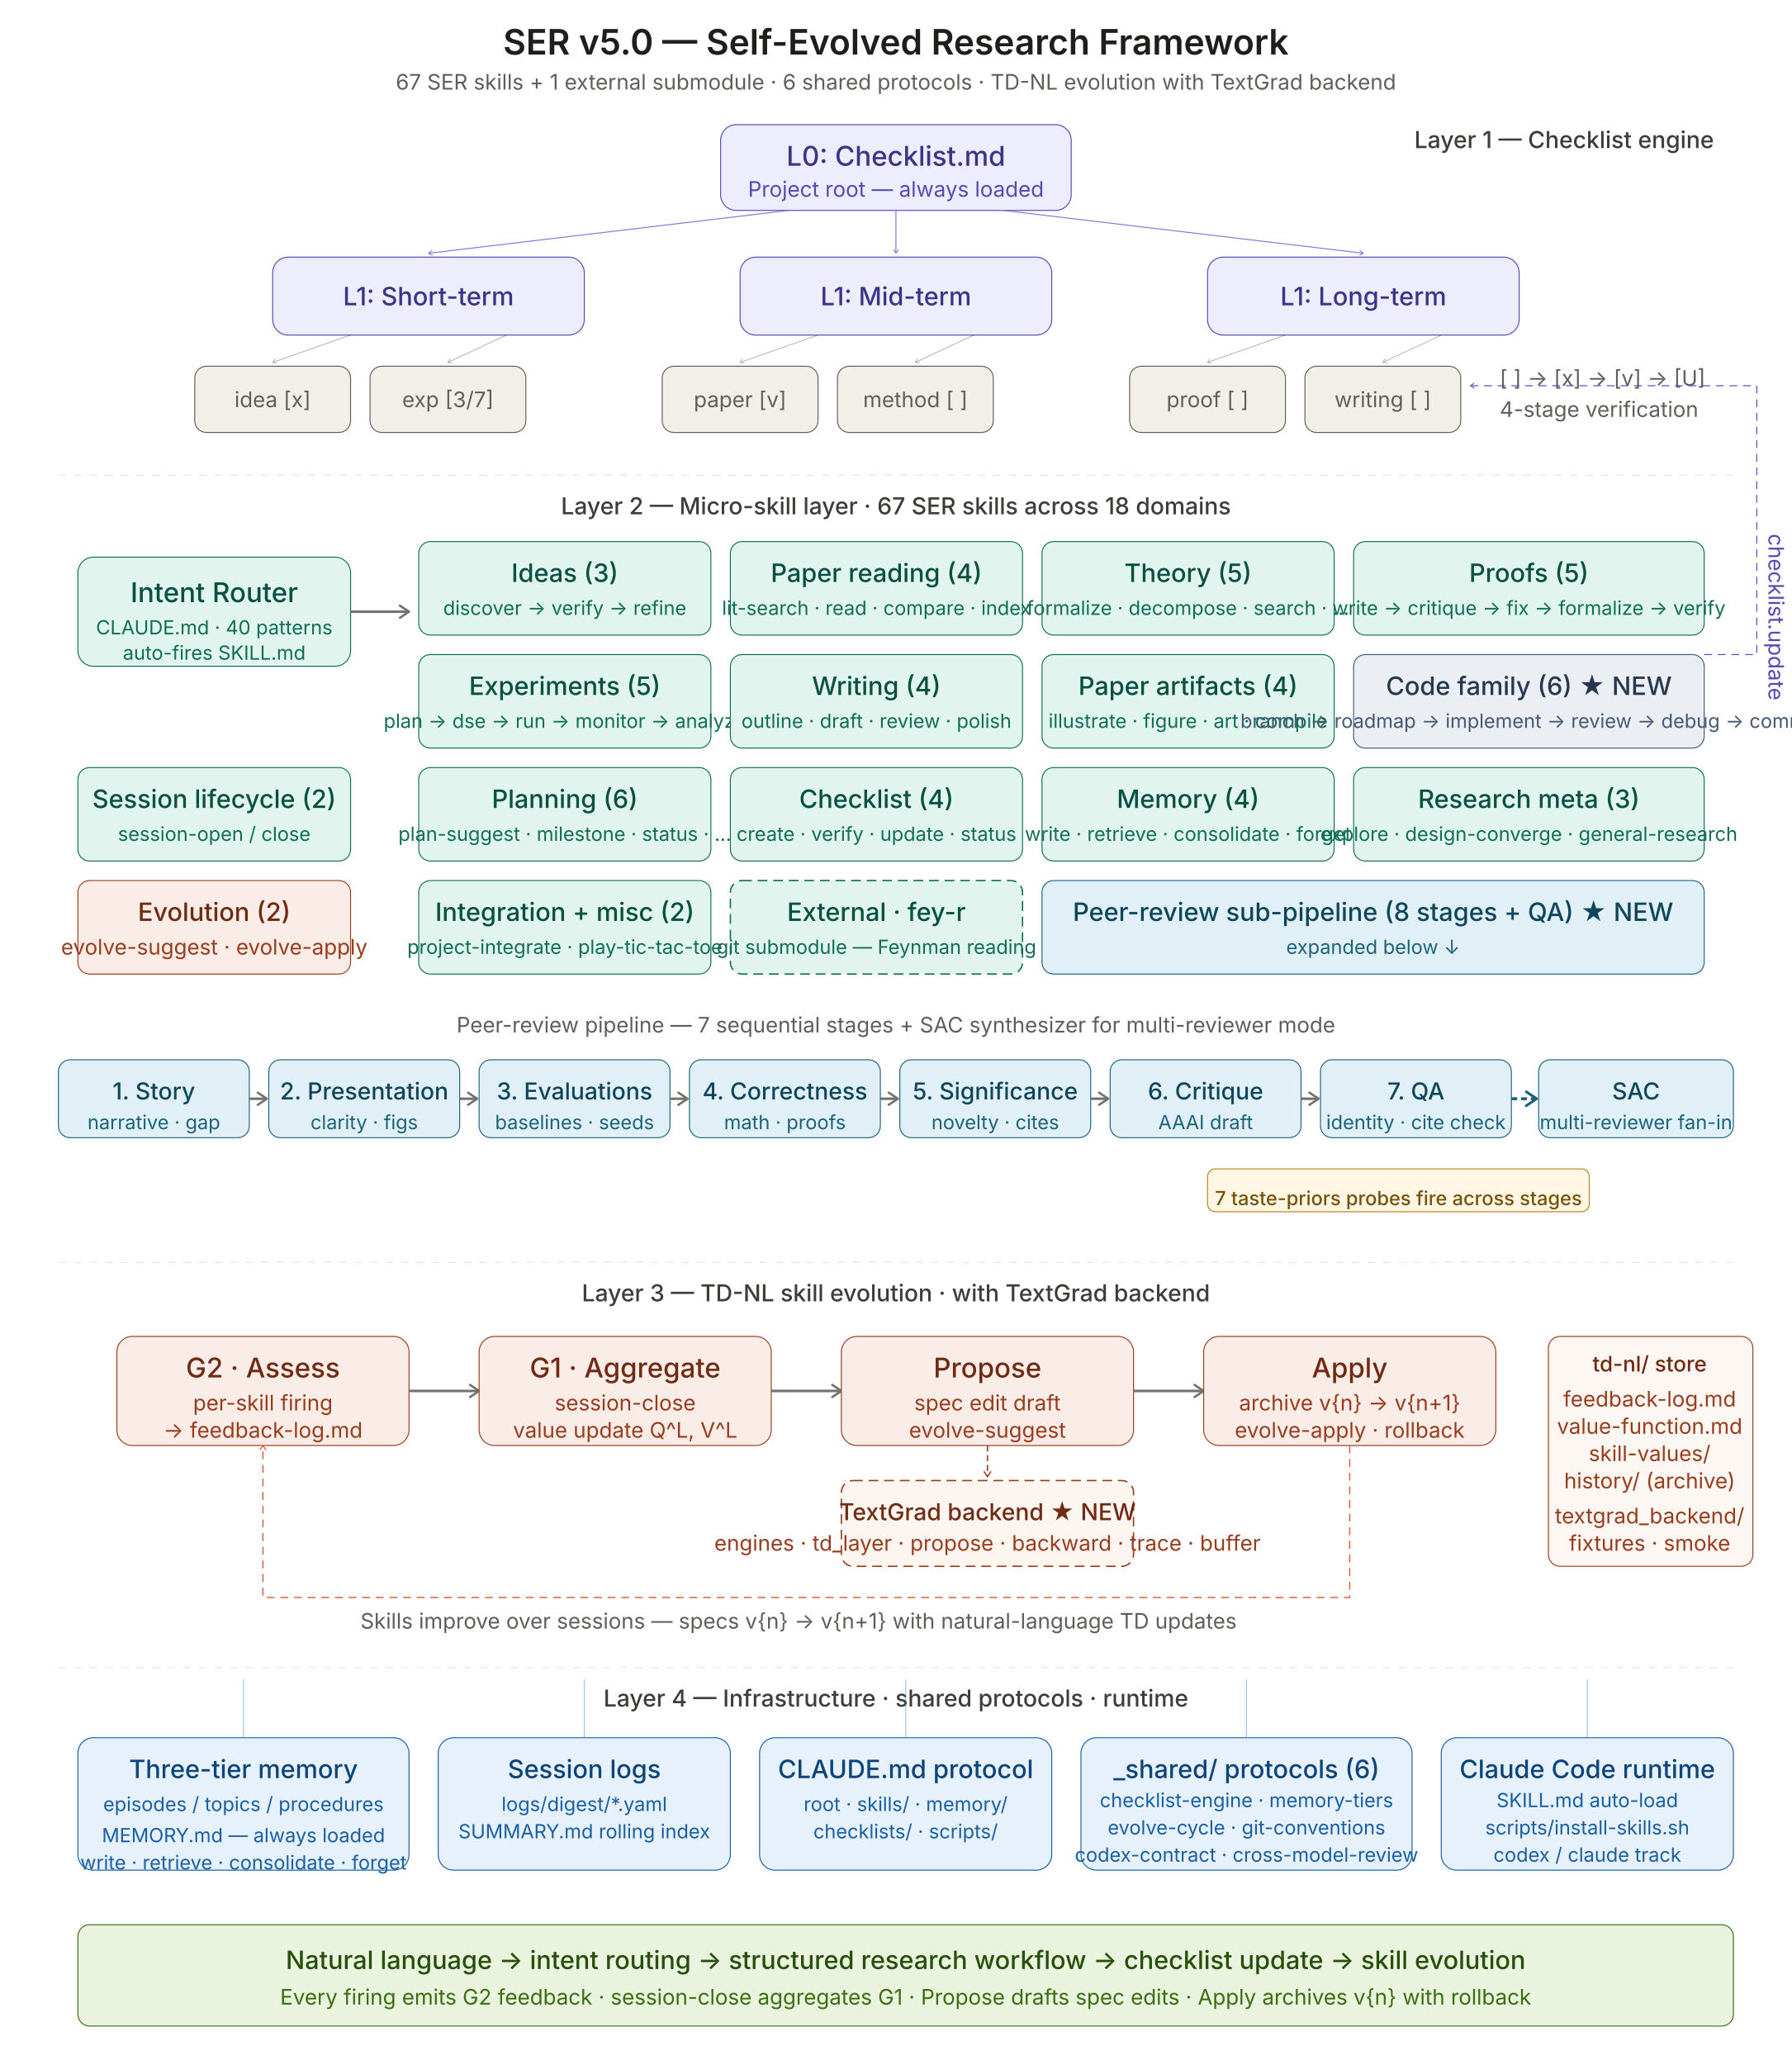
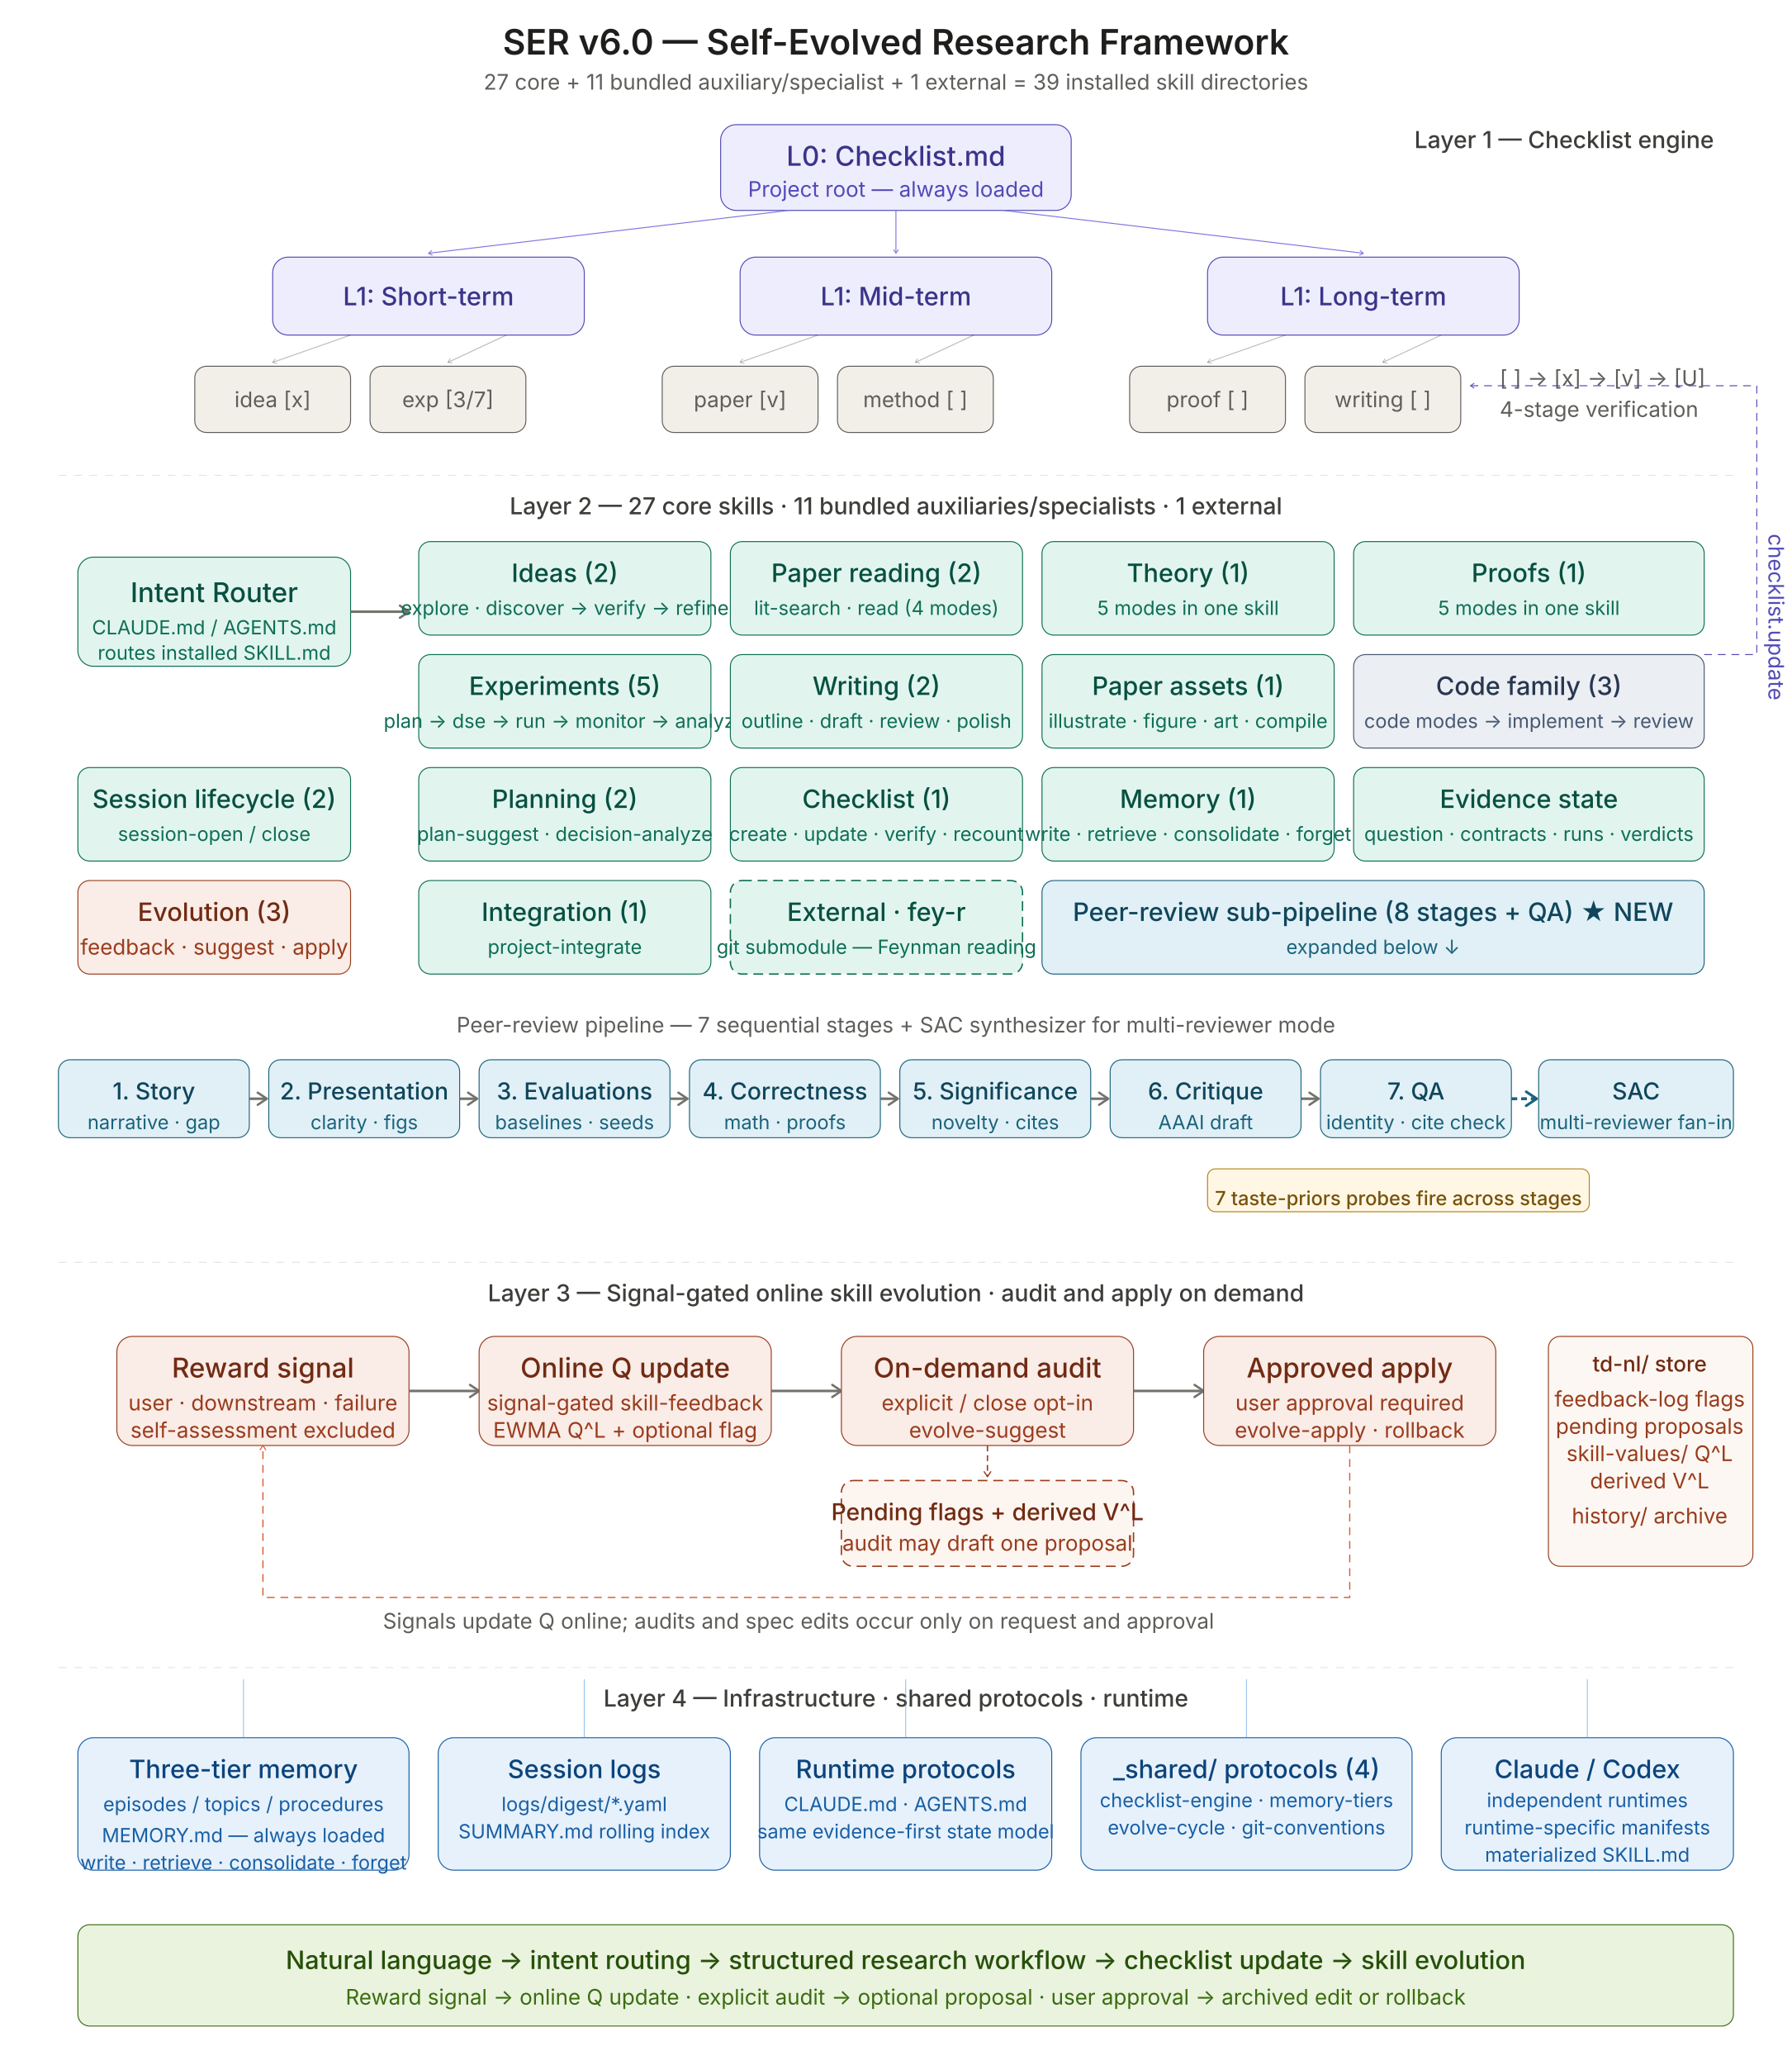
<svg xmlns="http://www.w3.org/2000/svg" width="100%" viewBox="0 0 920 1060">
  <defs>
    <marker id="arrow" viewBox="0 0 10 10" refX="8" refY="5" markerWidth="6" markerHeight="6" orient="auto-start-reverse">
      <path d="M2 1L8 5L2 9" fill="none" stroke="context-stroke" stroke-width="1.5" stroke-linecap="round" stroke-linejoin="round" />
    </marker>
    <style>
      .t-title  { fill:rgb(31, 30, 29);  font-family:'Anthropic Sans', -apple-system, system-ui, sans-serif; font-size:18px; font-weight:600 }
      .t-section{ fill:rgb(61, 61, 58);  font-family:'Anthropic Sans', -apple-system, system-ui, sans-serif; font-size:12px; font-weight:500 }
      .t-annot  { fill:rgb(95, 94, 90);  font-family:'Anthropic Sans', -apple-system, system-ui, sans-serif; font-size:11px; font-weight:400 }
      .t-banner { fill:rgb(39, 80, 10);  font-family:'Anthropic Sans', -apple-system, system-ui, sans-serif; font-size:13px; font-weight:500 }

      .chk-fill { fill:rgb(238, 237, 254); stroke:rgb(83, 74, 183); stroke-width:0.5px }
      .chk-text { fill:rgb(60, 52, 137);   font-family:'Anthropic Sans', -apple-system, system-ui, sans-serif; font-weight:500 }
      .chk-sub  { fill:rgb(83, 74, 183);   font-family:'Anthropic Sans', -apple-system, system-ui, sans-serif; font-size:11px; font-weight:400 }
      .chk-leaf { fill:rgb(241, 239, 232); stroke:rgb(95, 94, 90); stroke-width:0.5px }
      .chk-leaf-text { fill:rgb(95, 94, 90); font-family:'Anthropic Sans', -apple-system, system-ui, sans-serif; font-size:11px }

      .sk-fill  { fill:rgb(225, 245, 238); stroke:rgb(15, 110, 86); stroke-width:0.5px }
      .sk-text  { fill:rgb(8, 80, 65);     font-family:'Anthropic Sans', -apple-system, system-ui, sans-serif; font-weight:500 }
      .sk-sub   { fill:rgb(15, 110, 86);   font-family:'Anthropic Sans', -apple-system, system-ui, sans-serif; font-size:10px; font-weight:400 }

      .pr-fill  { fill:rgb(225, 240, 246); stroke:rgb(27, 99, 124); stroke-width:0.5px }
      .pr-text  { fill:rgb(15, 70, 92);    font-family:'Anthropic Sans', -apple-system, system-ui, sans-serif; font-weight:500 }
      .pr-sub   { fill:rgb(27, 99, 124);   font-family:'Anthropic Sans', -apple-system, system-ui, sans-serif; font-size:10px; font-weight:400 }

      .cd-fill  { fill:rgb(235, 238, 243); stroke:rgb(70, 88, 115); stroke-width:0.5px }
      .cd-text  { fill:rgb(40, 55, 80);    font-family:'Anthropic Sans', -apple-system, system-ui, sans-serif; font-weight:500 }
      .cd-sub   { fill:rgb(70, 88, 115);   font-family:'Anthropic Sans', -apple-system, system-ui, sans-serif; font-size:10px; font-weight:400 }

      .td-fill  { fill:rgb(250, 236, 231); stroke:rgb(153, 60, 29); stroke-width:0.5px }
      .td-text  { fill:rgb(113, 43, 19);   font-family:'Anthropic Sans', -apple-system, system-ui, sans-serif; font-weight:500 }
      .td-sub   { fill:rgb(153, 60, 29);   font-family:'Anthropic Sans', -apple-system, system-ui, sans-serif; font-size:11px; font-weight:400 }

      .inf-fill { fill:rgb(230, 241, 251); stroke:rgb(24, 95, 165); stroke-width:0.5px }
      .inf-text { fill:rgb(12, 68, 124);   font-family:'Anthropic Sans', -apple-system, system-ui, sans-serif; font-weight:500 }
      .inf-sub  { fill:rgb(24, 95, 165);   font-family:'Anthropic Sans', -apple-system, system-ui, sans-serif; font-size:10px; font-weight:400 }

      .divider  { stroke:rgba(31, 30, 29, 0.3); stroke-width:0.5; stroke-dasharray:4 4; opacity:0.4 }
      .arrow-line { stroke:rgb(115, 114, 108); stroke-width:1.3 }
      .loop-line  { stroke:rgb(216, 90, 48);   stroke-width:0.6; stroke-dasharray:4 3 }
      .chk-line   { stroke:rgb(83, 74, 183);   stroke-width:0.5; stroke-dasharray:4 3 }
    </style>
  </defs>
-   <text x="460" y="28" text-anchor="middle" class="t-title">SER v5.0 — Self-Evolved Research Framework</text>
-   <text x="460" y="46" text-anchor="middle" class="t-annot">67 SER skills + 1 external submodule · 6 shared protocols · TD-NL evolution with TextGrad backend</text>
+   <text x="460" y="28" text-anchor="middle" class="t-title">SER v6.0 — Self-Evolved Research Framework</text>
+   <text x="460" y="46" text-anchor="middle" class="t-annot">27 core + 11 bundled auxiliary/specialist + 1 external = 39 installed skill directories</text>
  <text x="880" y="76" text-anchor="end" class="t-section">Layer 1 — Checklist engine</text>
  <rect x="370" y="64" width="180" height="44" rx="8" class="chk-fill" />
  <text x="460" y="80" text-anchor="middle" dominant-baseline="central" class="chk-text" font-size="14">L0: Checklist.md</text>
  <text x="460" y="97" text-anchor="middle" dominant-baseline="central" class="chk-sub">Project root — always loaded</text>
  <rect x="140" y="132" width="160" height="40" rx="8" class="chk-fill" />
  <text x="220" y="152" text-anchor="middle" dominant-baseline="central" class="chk-text" font-size="13">L1: Short-term</text>
  <rect x="380" y="132" width="160" height="40" rx="8" class="chk-fill" />
  <text x="460" y="152" text-anchor="middle" dominant-baseline="central" class="chk-text" font-size="13">L1: Mid-term</text>
  <rect x="620" y="132" width="160" height="40" rx="8" class="chk-fill" />
  <text x="700" y="152" text-anchor="middle" dominant-baseline="central" class="chk-text" font-size="13">L1: Long-term</text>
  <line x1="405" y1="108" x2="220" y2="130" stroke="rgb(127, 119, 221)" stroke-width="0.5" marker-end="url(#arrow)" />
  <line x1="460" y1="108" x2="460" y2="130" stroke="rgb(127, 119, 221)" stroke-width="0.5" marker-end="url(#arrow)" />
  <line x1="515" y1="108" x2="700" y2="130" stroke="rgb(127, 119, 221)" stroke-width="0.5" marker-end="url(#arrow)" />
  <rect x="100" y="188" width="80" height="34" rx="6" class="chk-leaf" />
  <text x="140" y="205" text-anchor="middle" dominant-baseline="central" class="chk-leaf-text">idea [x]</text>
  <rect x="190" y="188" width="80" height="34" rx="6" class="chk-leaf" />
  <text x="230" y="205" text-anchor="middle" dominant-baseline="central" class="chk-leaf-text">exp [3/7]</text>
  <rect x="340" y="188" width="80" height="34" rx="6" class="chk-leaf" />
  <text x="380" y="205" text-anchor="middle" dominant-baseline="central" class="chk-leaf-text">paper [v]</text>
  <rect x="430" y="188" width="80" height="34" rx="6" class="chk-leaf" />
  <text x="470" y="205" text-anchor="middle" dominant-baseline="central" class="chk-leaf-text">method [ ]</text>
  <rect x="580" y="188" width="80" height="34" rx="6" class="chk-leaf" />
  <text x="620" y="205" text-anchor="middle" dominant-baseline="central" class="chk-leaf-text">proof [ ]</text>
  <rect x="670" y="188" width="80" height="34" rx="6" class="chk-leaf" />
  <text x="710" y="205" text-anchor="middle" dominant-baseline="central" class="chk-leaf-text">writing [ ]</text>
  <line x1="180" y1="172" x2="140" y2="186" stroke="rgba(31, 30, 29, 0.3)" stroke-width="0.5" marker-end="url(#arrow)" />
  <line x1="260" y1="172" x2="230" y2="186" stroke="rgba(31, 30, 29, 0.3)" stroke-width="0.5" marker-end="url(#arrow)" />
  <line x1="420" y1="172" x2="380" y2="186" stroke="rgba(31, 30, 29, 0.3)" stroke-width="0.5" marker-end="url(#arrow)" />
  <line x1="500" y1="172" x2="470" y2="186" stroke="rgba(31, 30, 29, 0.3)" stroke-width="0.5" marker-end="url(#arrow)" />
  <line x1="660" y1="172" x2="620" y2="186" stroke="rgba(31, 30, 29, 0.3)" stroke-width="0.5" marker-end="url(#arrow)" />
  <line x1="740" y1="172" x2="710" y2="186" stroke="rgba(31, 30, 29, 0.3)" stroke-width="0.5" marker-end="url(#arrow)" />
  <text x="770" y="198" text-anchor="start" class="t-annot">[ ] → [x] → [v] → [U]</text>
  <text x="770" y="214" text-anchor="start" class="t-annot" font-size="10">4-stage verification</text>
  <line x1="30" y1="244" x2="890" y2="244" class="divider" />
-   <text x="460" y="264" text-anchor="middle" class="t-section">Layer 2 — Micro-skill layer · 67 SER skills across 18 domains</text>
+   <text x="460" y="264" text-anchor="middle" class="t-section">Layer 2 — 27 core skills · 11 bundled auxiliaries/specialists · 1 external</text>
  <rect x="40" y="286" width="140" height="56" rx="8" class="sk-fill" />
  <text x="110" y="304" text-anchor="middle" dominant-baseline="central" class="sk-text" font-size="14">Intent Router</text>
-   <text x="110" y="322" text-anchor="middle" dominant-baseline="central" class="sk-sub">CLAUDE.md · 40 patterns</text>
-   <text x="110" y="335" text-anchor="middle" dominant-baseline="central" class="sk-sub">auto-fires SKILL.md</text>
+   <text x="110" y="322" text-anchor="middle" dominant-baseline="central" class="sk-sub">CLAUDE.md / AGENTS.md</text>
+   <text x="110" y="335" text-anchor="middle" dominant-baseline="central" class="sk-sub">routes installed SKILL.md</text>
  <line x1="180" y1="314" x2="210" y2="314" class="arrow-line" marker-end="url(#arrow)" />
  <rect x="215" y="278" width="150" height="48" rx="6" class="sk-fill" />
-   <text x="290" y="294" text-anchor="middle" dominant-baseline="central" class="sk-text" font-size="13">Ideas  (3)</text>
-   <text x="290" y="312" text-anchor="middle" dominant-baseline="central" class="sk-sub">discover → verify → refine</text>
+   <text x="290" y="294" text-anchor="middle" dominant-baseline="central" class="sk-text" font-size="13">Ideas  (2)</text>
+   <text x="290" y="312" text-anchor="middle" dominant-baseline="central" class="sk-sub">explore · discover → verify → refine</text>
  <rect x="375" y="278" width="150" height="48" rx="6" class="sk-fill" />
-   <text x="450" y="294" text-anchor="middle" dominant-baseline="central" class="sk-text" font-size="13">Paper reading  (4)</text>
-   <text x="450" y="312" text-anchor="middle" dominant-baseline="central" class="sk-sub">lit-search · read · compare · index</text>
+   <text x="450" y="294" text-anchor="middle" dominant-baseline="central" class="sk-text" font-size="13">Paper reading  (2)</text>
+   <text x="450" y="312" text-anchor="middle" dominant-baseline="central" class="sk-sub">lit-search · read (4 modes)</text>
  <rect x="535" y="278" width="150" height="48" rx="6" class="sk-fill" />
-   <text x="610" y="294" text-anchor="middle" dominant-baseline="central" class="sk-text" font-size="13">Theory  (5)</text>
-   <text x="610" y="312" text-anchor="middle" dominant-baseline="central" class="sk-sub">formalize · decompose · search · …</text>
+   <text x="610" y="294" text-anchor="middle" dominant-baseline="central" class="sk-text" font-size="13">Theory  (1)</text>
+   <text x="610" y="312" text-anchor="middle" dominant-baseline="central" class="sk-sub">5 modes in one skill</text>
  <rect x="695" y="278" width="180" height="48" rx="6" class="sk-fill" />
-   <text x="785" y="294" text-anchor="middle" dominant-baseline="central" class="sk-text" font-size="13">Proofs  (5)</text>
-   <text x="785" y="312" text-anchor="middle" dominant-baseline="central" class="sk-sub">write → critique → fix → formalize → verify</text>
+   <text x="785" y="294" text-anchor="middle" dominant-baseline="central" class="sk-text" font-size="13">Proofs  (1)</text>
+   <text x="785" y="312" text-anchor="middle" dominant-baseline="central" class="sk-sub">5 modes in one skill</text>
  <rect x="215" y="336" width="150" height="48" rx="6" class="sk-fill" />
  <text x="290" y="352" text-anchor="middle" dominant-baseline="central" class="sk-text" font-size="13">Experiments  (5)</text>
  <text x="290" y="370" text-anchor="middle" dominant-baseline="central" class="sk-sub">plan → dse → run → monitor → analyze</text>
  <rect x="375" y="336" width="150" height="48" rx="6" class="sk-fill" />
-   <text x="450" y="352" text-anchor="middle" dominant-baseline="central" class="sk-text" font-size="13">Writing  (4)</text>
+   <text x="450" y="352" text-anchor="middle" dominant-baseline="central" class="sk-text" font-size="13">Writing  (2)</text>
  <text x="450" y="370" text-anchor="middle" dominant-baseline="central" class="sk-sub">outline · draft · review · polish</text>
  <rect x="535" y="336" width="150" height="48" rx="6" class="sk-fill" />
-   <text x="610" y="352" text-anchor="middle" dominant-baseline="central" class="sk-text" font-size="13">Paper artifacts  (4)</text>
+   <text x="610" y="352" text-anchor="middle" dominant-baseline="central" class="sk-text" font-size="13">Paper assets  (1)</text>
  <text x="610" y="370" text-anchor="middle" dominant-baseline="central" class="sk-sub">illustrate · figure · art · compile</text>
  <rect x="695" y="336" width="180" height="48" rx="6" class="cd-fill" />
-   <text x="785" y="352" text-anchor="middle" dominant-baseline="central" class="cd-text" font-size="13">Code family  (6)  ★ NEW</text>
-   <text x="785" y="370" text-anchor="middle" dominant-baseline="central" class="cd-sub">branch → roadmap → implement → review → debug → commit</text>
+   <text x="785" y="352" text-anchor="middle" dominant-baseline="central" class="cd-text" font-size="13">Code family  (3)</text>
+   <text x="785" y="370" text-anchor="middle" dominant-baseline="central" class="cd-sub">code modes → implement → review</text>
  <rect x="215" y="394" width="150" height="48" rx="6" class="sk-fill" />
-   <text x="290" y="410" text-anchor="middle" dominant-baseline="central" class="sk-text" font-size="13">Planning  (6)</text>
-   <text x="290" y="428" text-anchor="middle" dominant-baseline="central" class="sk-sub">plan-suggest · milestone · status · …</text>
+   <text x="290" y="410" text-anchor="middle" dominant-baseline="central" class="sk-text" font-size="13">Planning  (2)</text>
+   <text x="290" y="428" text-anchor="middle" dominant-baseline="central" class="sk-sub">plan-suggest · decision-analyze</text>
  <rect x="375" y="394" width="150" height="48" rx="6" class="sk-fill" />
-   <text x="450" y="410" text-anchor="middle" dominant-baseline="central" class="sk-text" font-size="13">Checklist  (4)</text>
-   <text x="450" y="428" text-anchor="middle" dominant-baseline="central" class="sk-sub">create · verify · update · status</text>
+   <text x="450" y="410" text-anchor="middle" dominant-baseline="central" class="sk-text" font-size="13">Checklist  (1)</text>
+   <text x="450" y="428" text-anchor="middle" dominant-baseline="central" class="sk-sub">create · update · verify · recount</text>
  <rect x="535" y="394" width="150" height="48" rx="6" class="sk-fill" />
-   <text x="610" y="410" text-anchor="middle" dominant-baseline="central" class="sk-text" font-size="13">Memory  (4)</text>
+   <text x="610" y="410" text-anchor="middle" dominant-baseline="central" class="sk-text" font-size="13">Memory  (1)</text>
  <text x="610" y="428" text-anchor="middle" dominant-baseline="central" class="sk-sub">write · retrieve · consolidate · forget</text>
  <rect x="695" y="394" width="180" height="48" rx="6" class="sk-fill" />
-   <text x="785" y="410" text-anchor="middle" dominant-baseline="central" class="sk-text" font-size="13">Research meta  (3)</text>
-   <text x="785" y="428" text-anchor="middle" dominant-baseline="central" class="sk-sub">explore · design-converge · general-research</text>
+   <text x="785" y="410" text-anchor="middle" dominant-baseline="central" class="sk-text" font-size="13">Evidence state</text>
+   <text x="785" y="428" text-anchor="middle" dominant-baseline="central" class="sk-sub">question · contracts · runs · verdicts</text>
  <rect x="40" y="394" width="140" height="48" rx="6" class="sk-fill" />
  <text x="110" y="410" text-anchor="middle" dominant-baseline="central" class="sk-text" font-size="13">Session lifecycle  (2)</text>
  <text x="110" y="428" text-anchor="middle" dominant-baseline="central" class="sk-sub">session-open / close</text>
  <rect x="40" y="452" width="140" height="48" rx="6" class="td-fill" />
-   <text x="110" y="468" text-anchor="middle" dominant-baseline="central" class="td-text" font-size="13">Evolution  (2)</text>
-   <text x="110" y="486" text-anchor="middle" dominant-baseline="central" class="td-sub">evolve-suggest · evolve-apply</text>
+   <text x="110" y="468" text-anchor="middle" dominant-baseline="central" class="td-text" font-size="13">Evolution  (3)</text>
+   <text x="110" y="486" text-anchor="middle" dominant-baseline="central" class="td-sub">feedback · suggest · apply</text>
  <rect x="215" y="452" width="150" height="48" rx="6" class="sk-fill" />
-   <text x="290" y="468" text-anchor="middle" dominant-baseline="central" class="sk-text" font-size="13">Integration + misc  (2)</text>
-   <text x="290" y="486" text-anchor="middle" dominant-baseline="central" class="sk-sub">project-integrate · play-tic-tac-toe</text>
+   <text x="290" y="468" text-anchor="middle" dominant-baseline="central" class="sk-text" font-size="13">Integration  (1)</text>
+   <text x="290" y="486" text-anchor="middle" dominant-baseline="central" class="sk-sub">project-integrate</text>
  <rect x="375" y="452" width="150" height="48" rx="6" fill="rgb(225, 245, 238)" stroke="rgb(15, 110, 86)" stroke-width="0.7" stroke-dasharray="5 3" />
  <text x="450" y="468" text-anchor="middle" dominant-baseline="central" class="sk-text" font-size="13">External · fey-r</text>
  <text x="450" y="486" text-anchor="middle" dominant-baseline="central" class="sk-sub">git submodule — Feynman reading</text>
  <rect x="535" y="452" width="340" height="48" rx="6" class="pr-fill" />
  <text x="705" y="468" text-anchor="middle" dominant-baseline="central" class="pr-text" font-size="13">Peer-review sub-pipeline  (8 stages + QA)  ★ NEW</text>
  <text x="705" y="486" text-anchor="middle" dominant-baseline="central" class="pr-sub">expanded below ↓</text>
  <path d="M875 336 L902 336 L902 198 L755 198" fill="none" class="chk-line" marker-end="url(#arrow)" />
  <text x="908" y="274" text-anchor="start" transform="rotate(90, 908, 274)" class="chk-sub" font-size="10">checklist.update</text>
  <text x="460" y="530" text-anchor="middle" class="t-annot" font-size="11">Peer-review pipeline — 7 sequential stages + SAC synthesizer for multi-reviewer mode</text>
  <g>
    <rect x="30" y="544" width="98" height="40" rx="6" class="pr-fill" />
    <text x="79" y="560" text-anchor="middle" dominant-baseline="central" class="pr-text" font-size="12">1. Story</text>
    <text x="79" y="576" text-anchor="middle" dominant-baseline="central" class="pr-sub">narrative · gap</text>
    <rect x="138" y="544" width="98" height="40" rx="6" class="pr-fill" />
    <text x="187" y="560" text-anchor="middle" dominant-baseline="central" class="pr-text" font-size="12">2. Presentation</text>
    <text x="187" y="576" text-anchor="middle" dominant-baseline="central" class="pr-sub">clarity · figs</text>
    <rect x="246" y="544" width="98" height="40" rx="6" class="pr-fill" />
    <text x="295" y="560" text-anchor="middle" dominant-baseline="central" class="pr-text" font-size="12">3. Evaluations</text>
    <text x="295" y="576" text-anchor="middle" dominant-baseline="central" class="pr-sub">baselines · seeds</text>
    <rect x="354" y="544" width="98" height="40" rx="6" class="pr-fill" />
    <text x="403" y="560" text-anchor="middle" dominant-baseline="central" class="pr-text" font-size="12">4. Correctness</text>
    <text x="403" y="576" text-anchor="middle" dominant-baseline="central" class="pr-sub">math · proofs</text>
    <rect x="462" y="544" width="98" height="40" rx="6" class="pr-fill" />
    <text x="511" y="560" text-anchor="middle" dominant-baseline="central" class="pr-text" font-size="12">5. Significance</text>
    <text x="511" y="576" text-anchor="middle" dominant-baseline="central" class="pr-sub">novelty · cites</text>
    <rect x="570" y="544" width="98" height="40" rx="6" class="pr-fill" />
    <text x="619" y="560" text-anchor="middle" dominant-baseline="central" class="pr-text" font-size="12">6. Critique</text>
    <text x="619" y="576" text-anchor="middle" dominant-baseline="central" class="pr-sub">AAAI draft</text>
    <rect x="678" y="544" width="98" height="40" rx="6" class="pr-fill" />
    <text x="727" y="560" text-anchor="middle" dominant-baseline="central" class="pr-text" font-size="12">7. QA</text>
    <text x="727" y="576" text-anchor="middle" dominant-baseline="central" class="pr-sub">identity · cite check</text>
    <line x1="128" y1="564" x2="137" y2="564" class="arrow-line" marker-end="url(#arrow)" />
    <line x1="236" y1="564" x2="245" y2="564" class="arrow-line" marker-end="url(#arrow)" />
    <line x1="344" y1="564" x2="353" y2="564" class="arrow-line" marker-end="url(#arrow)" />
    <line x1="452" y1="564" x2="461" y2="564" class="arrow-line" marker-end="url(#arrow)" />
    <line x1="560" y1="564" x2="569" y2="564" class="arrow-line" marker-end="url(#arrow)" />
    <line x1="668" y1="564" x2="677" y2="564" class="arrow-line" marker-end="url(#arrow)" />
    <rect x="790" y="544" width="100" height="40" rx="6" class="pr-fill" />
    <text x="840" y="560" text-anchor="middle" dominant-baseline="central" class="pr-text" font-size="12">SAC</text>
    <text x="840" y="576" text-anchor="middle" dominant-baseline="central" class="pr-sub">multi-reviewer fan-in</text>
    <line x1="776" y1="564" x2="789" y2="564" stroke="rgb(27, 99, 124)" stroke-width="1.5" stroke-dasharray="3 2" marker-end="url(#arrow)" />
    <rect x="620" y="600" width="196" height="22" rx="4" fill="rgb(255, 247, 228)" stroke="rgb(181, 130, 25)" stroke-width="0.5" />
    <text x="718" y="615" text-anchor="middle" dominant-baseline="central" fill="rgb(120, 82, 12)" font-family="'Anthropic Sans', -apple-system, system-ui, sans-serif" font-size="10" font-weight="500">7 taste-priors probes fire across stages</text>
  </g>
  <line x1="30" y1="648" x2="890" y2="648" class="divider" />
-   <text x="460" y="668" text-anchor="middle" class="t-section">Layer 3 — TD-NL skill evolution · with TextGrad backend</text>
+   <text x="460" y="668" text-anchor="middle" class="t-section">Layer 3 — Signal-gated online skill evolution · audit and apply on demand</text>
  <rect x="60" y="686" width="150" height="56" rx="8" class="td-fill" />
-   <text x="135" y="702" text-anchor="middle" dominant-baseline="central" class="td-text" font-size="14">G2 · Assess</text>
-   <text x="135" y="720" text-anchor="middle" dominant-baseline="central" class="td-sub">per-skill firing</text>
-   <text x="135" y="734" text-anchor="middle" dominant-baseline="central" class="td-sub">→ feedback-log.md</text>
+   <text x="135" y="702" text-anchor="middle" dominant-baseline="central" class="td-text" font-size="14">Reward signal</text>
+   <text x="135" y="720" text-anchor="middle" dominant-baseline="central" class="td-sub">user · downstream · failure</text>
+   <text x="135" y="734" text-anchor="middle" dominant-baseline="central" class="td-sub">self-assessment excluded</text>
  <line x1="210" y1="714" x2="246" y2="714" class="arrow-line" marker-end="url(#arrow)" />
  <rect x="246" y="686" width="150" height="56" rx="8" class="td-fill" />
-   <text x="321" y="702" text-anchor="middle" dominant-baseline="central" class="td-text" font-size="14">G1 · Aggregate</text>
-   <text x="321" y="720" text-anchor="middle" dominant-baseline="central" class="td-sub">session-close</text>
-   <text x="321" y="734" text-anchor="middle" dominant-baseline="central" class="td-sub">value update Q^L, V^L</text>
+   <text x="321" y="702" text-anchor="middle" dominant-baseline="central" class="td-text" font-size="14">Online Q update</text>
+   <text x="321" y="720" text-anchor="middle" dominant-baseline="central" class="td-sub">signal-gated skill-feedback</text>
+   <text x="321" y="734" text-anchor="middle" dominant-baseline="central" class="td-sub">EWMA Q^L + optional flag</text>
  <line x1="396" y1="714" x2="432" y2="714" class="arrow-line" marker-end="url(#arrow)" />
  <rect x="432" y="686" width="150" height="56" rx="8" class="td-fill" />
-   <text x="507" y="702" text-anchor="middle" dominant-baseline="central" class="td-text" font-size="14">Propose</text>
-   <text x="507" y="720" text-anchor="middle" dominant-baseline="central" class="td-sub">spec edit draft</text>
+   <text x="507" y="702" text-anchor="middle" dominant-baseline="central" class="td-text" font-size="14">On-demand audit</text>
+   <text x="507" y="720" text-anchor="middle" dominant-baseline="central" class="td-sub">explicit / close opt-in</text>
  <text x="507" y="734" text-anchor="middle" dominant-baseline="central" class="td-sub">evolve-suggest</text>
  <line x1="582" y1="714" x2="618" y2="714" class="arrow-line" marker-end="url(#arrow)" />
  <rect x="618" y="686" width="150" height="56" rx="8" class="td-fill" />
-   <text x="693" y="702" text-anchor="middle" dominant-baseline="central" class="td-text" font-size="14">Apply</text>
-   <text x="693" y="720" text-anchor="middle" dominant-baseline="central" class="td-sub">archive v{n} → v{n+1}</text>
+   <text x="693" y="702" text-anchor="middle" dominant-baseline="central" class="td-text" font-size="14">Approved apply</text>
+   <text x="693" y="720" text-anchor="middle" dominant-baseline="central" class="td-sub">user approval required</text>
  <text x="693" y="734" text-anchor="middle" dominant-baseline="central" class="td-sub">evolve-apply · rollback</text>
  <rect x="432" y="760" width="150" height="44" rx="6" fill="rgb(253, 245, 240)" stroke="rgb(153, 60, 29)" stroke-width="0.7" stroke-dasharray="5 3" />
-   <text x="507" y="776" text-anchor="middle" dominant-baseline="central" class="td-text" font-size="12">TextGrad backend  ★ NEW</text>
-   <text x="507" y="792" text-anchor="middle" dominant-baseline="central" class="td-sub" font-size="10">engines · td_layer · propose · backward · trace · buffer</text>
+   <text x="507" y="776" text-anchor="middle" dominant-baseline="central" class="td-text" font-size="12">Pending flags + derived V^L</text>
+   <text x="507" y="792" text-anchor="middle" dominant-baseline="central" class="td-sub" font-size="10">audit may draft one proposal</text>
  <line x1="507" y1="742" x2="507" y2="758" stroke="rgb(153, 60, 29)" stroke-width="0.7" stroke-dasharray="3 2" marker-end="url(#arrow)" />
  <rect x="795" y="686" width="105" height="118" rx="6" fill="rgb(252, 247, 242)" stroke="rgb(153, 60, 29)" stroke-width="0.5" />
  <text x="847" y="700" text-anchor="middle" dominant-baseline="central" class="td-text" font-size="11">td-nl/ store</text>
-   <text x="847" y="718" text-anchor="middle" dominant-baseline="central" class="td-sub" font-size="10">feedback-log.md</text>
-   <text x="847" y="732" text-anchor="middle" dominant-baseline="central" class="td-sub" font-size="10">value-function.md</text>
-   <text x="847" y="746" text-anchor="middle" dominant-baseline="central" class="td-sub" font-size="10">skill-values/</text>
-   <text x="847" y="760" text-anchor="middle" dominant-baseline="central" class="td-sub" font-size="10">history/ (archive)</text>
-   <text x="847" y="778" text-anchor="middle" dominant-baseline="central" class="td-sub" font-size="10">textgrad_backend/</text>
-   <text x="847" y="792" text-anchor="middle" dominant-baseline="central" class="td-sub" font-size="10">fixtures · smoke</text>
+   <text x="847" y="718" text-anchor="middle" dominant-baseline="central" class="td-sub" font-size="10">feedback-log flags</text>
+   <text x="847" y="732" text-anchor="middle" dominant-baseline="central" class="td-sub" font-size="10">pending proposals</text>
+   <text x="847" y="746" text-anchor="middle" dominant-baseline="central" class="td-sub" font-size="10">skill-values/ Q^L</text>
+   <text x="847" y="760" text-anchor="middle" dominant-baseline="central" class="td-sub" font-size="10">derived V^L</text>
+   <text x="847" y="778" text-anchor="middle" dominant-baseline="central" class="td-sub" font-size="10">history/ archive</text>
  <path d="M693 742 L693 820 L135 820 L135 742" fill="none" class="loop-line" marker-end="url(#arrow)" />
-   <text x="410" y="836" text-anchor="middle" class="t-annot">Skills improve over sessions — specs v{n} → v{n+1} with natural-language TD updates</text>
+   <text x="410" y="836" text-anchor="middle" class="t-annot">Signals update Q online; audits and spec edits occur only on request and approval</text>
  <line x1="30" y1="856" x2="890" y2="856" class="divider" />
  <text x="460" y="876" text-anchor="middle" class="t-section">Layer 4 — Infrastructure · shared protocols · runtime</text>
  <rect x="40" y="892" width="170" height="68" rx="8" class="inf-fill" />
  <text x="125" y="908" text-anchor="middle" dominant-baseline="central" class="inf-text" font-size="13">Three-tier memory</text>
  <text x="125" y="926" text-anchor="middle" dominant-baseline="central" class="inf-sub">episodes / topics / procedures</text>
  <text x="125" y="942" text-anchor="middle" dominant-baseline="central" class="inf-sub">MEMORY.md — always loaded</text>
  <text x="125" y="956" text-anchor="middle" dominant-baseline="central" class="inf-sub">write · retrieve · consolidate · forget</text>
  <rect x="225" y="892" width="150" height="68" rx="8" class="inf-fill" />
  <text x="300" y="908" text-anchor="middle" dominant-baseline="central" class="inf-text" font-size="13">Session logs</text>
  <text x="300" y="926" text-anchor="middle" dominant-baseline="central" class="inf-sub">logs/digest/*.yaml</text>
  <text x="300" y="940" text-anchor="middle" dominant-baseline="central" class="inf-sub">SUMMARY.md rolling index</text>
  <rect x="390" y="892" width="150" height="68" rx="8" class="inf-fill" />
-   <text x="465" y="908" text-anchor="middle" dominant-baseline="central" class="inf-text" font-size="13">CLAUDE.md protocol</text>
-   <text x="465" y="926" text-anchor="middle" dominant-baseline="central" class="inf-sub">root · skills/ · memory/</text>
-   <text x="465" y="940" text-anchor="middle" dominant-baseline="central" class="inf-sub">checklists/ · scripts/</text>
+   <text x="465" y="908" text-anchor="middle" dominant-baseline="central" class="inf-text" font-size="13">Runtime protocols</text>
+   <text x="465" y="926" text-anchor="middle" dominant-baseline="central" class="inf-sub">CLAUDE.md · AGENTS.md</text>
+   <text x="465" y="940" text-anchor="middle" dominant-baseline="central" class="inf-sub">same evidence-first state model</text>
  <rect x="555" y="892" width="170" height="68" rx="8" class="inf-fill" />
-   <text x="640" y="908" text-anchor="middle" dominant-baseline="central" class="inf-text" font-size="13">_shared/ protocols  (6)</text>
+   <text x="640" y="908" text-anchor="middle" dominant-baseline="central" class="inf-text" font-size="13">_shared/ protocols  (4)</text>
  <text x="640" y="924" text-anchor="middle" dominant-baseline="central" class="inf-sub">checklist-engine · memory-tiers</text>
  <text x="640" y="938" text-anchor="middle" dominant-baseline="central" class="inf-sub">evolve-cycle · git-conventions</text>
-   <text x="640" y="952" text-anchor="middle" dominant-baseline="central" class="inf-sub">codex-contract · cross-model-review</text>
  <rect x="740" y="892" width="150" height="68" rx="8" class="inf-fill" />
-   <text x="815" y="908" text-anchor="middle" dominant-baseline="central" class="inf-text" font-size="13">Claude Code runtime</text>
-   <text x="815" y="924" text-anchor="middle" dominant-baseline="central" class="inf-sub">SKILL.md auto-load</text>
-   <text x="815" y="938" text-anchor="middle" dominant-baseline="central" class="inf-sub">scripts/install-skills.sh</text>
-   <text x="815" y="952" text-anchor="middle" dominant-baseline="central" class="inf-sub">codex / claude track</text>
+   <text x="815" y="908" text-anchor="middle" dominant-baseline="central" class="inf-text" font-size="13">Claude / Codex</text>
+   <text x="815" y="924" text-anchor="middle" dominant-baseline="central" class="inf-sub">independent runtimes</text>
+   <text x="815" y="938" text-anchor="middle" dominant-baseline="central" class="inf-sub">runtime-specific manifests</text>
+   <text x="815" y="952" text-anchor="middle" dominant-baseline="central" class="inf-sub">materialized SKILL.md</text>
  <line x1="125" y1="892" x2="125" y2="862" stroke="rgb(55, 138, 221)" stroke-width="0.5" opacity="0.5" />
  <line x1="300" y1="892" x2="300" y2="862" stroke="rgb(55, 138, 221)" stroke-width="0.5" opacity="0.5" />
  <line x1="465" y1="892" x2="465" y2="862" stroke="rgb(55, 138, 221)" stroke-width="0.5" opacity="0.5" />
  <line x1="640" y1="892" x2="640" y2="862" stroke="rgb(55, 138, 221)" stroke-width="0.5" opacity="0.5" />
  <line x1="815" y1="892" x2="815" y2="862" stroke="rgb(55, 138, 221)" stroke-width="0.5" opacity="0.5" />
  <rect x="40" y="988" width="850" height="52" rx="6" fill="rgb(234, 243, 222)" stroke="rgb(59, 109, 17)" stroke-width="0.5" />
  <text x="465" y="1006" text-anchor="middle" dominant-baseline="central" class="t-banner">Natural language → intent routing → structured research workflow → checklist update → skill evolution</text>
-   <text x="465" y="1025" text-anchor="middle" dominant-baseline="central" fill="rgb(59, 109, 17)" font-family="'Anthropic Sans', -apple-system, system-ui, sans-serif" font-size="11">Every firing emits G2 feedback · session-close aggregates G1 · Propose drafts spec edits · Apply archives v{n} with rollback</text>
+   <text x="465" y="1025" text-anchor="middle" dominant-baseline="central" fill="rgb(59, 109, 17)" font-family="'Anthropic Sans', -apple-system, system-ui, sans-serif" font-size="11">Reward signal → online Q update · explicit audit → optional proposal · user approval → archived edit or rollback</text>
</svg>
